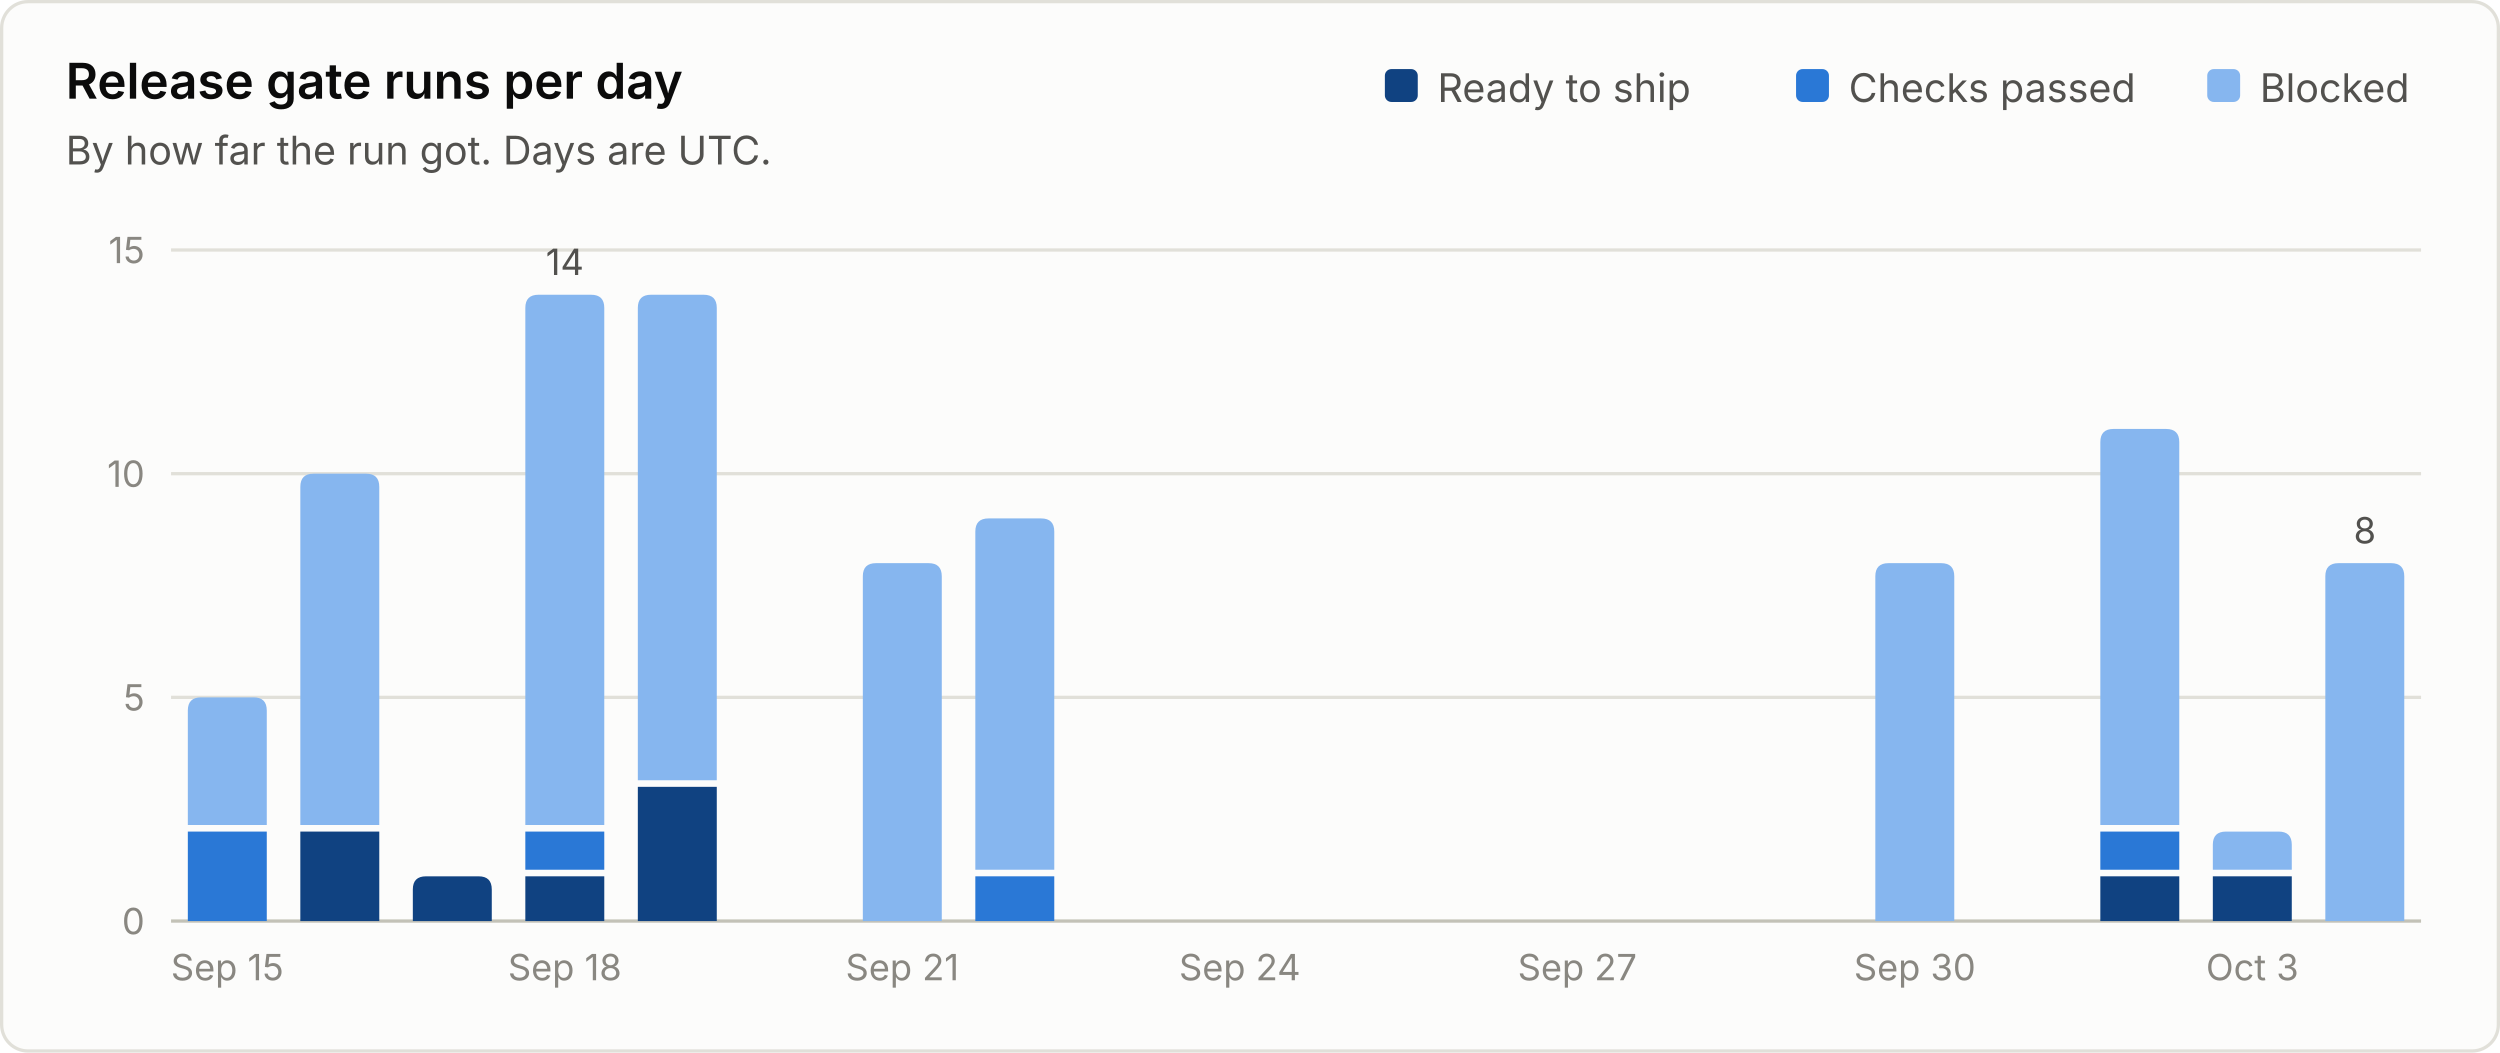
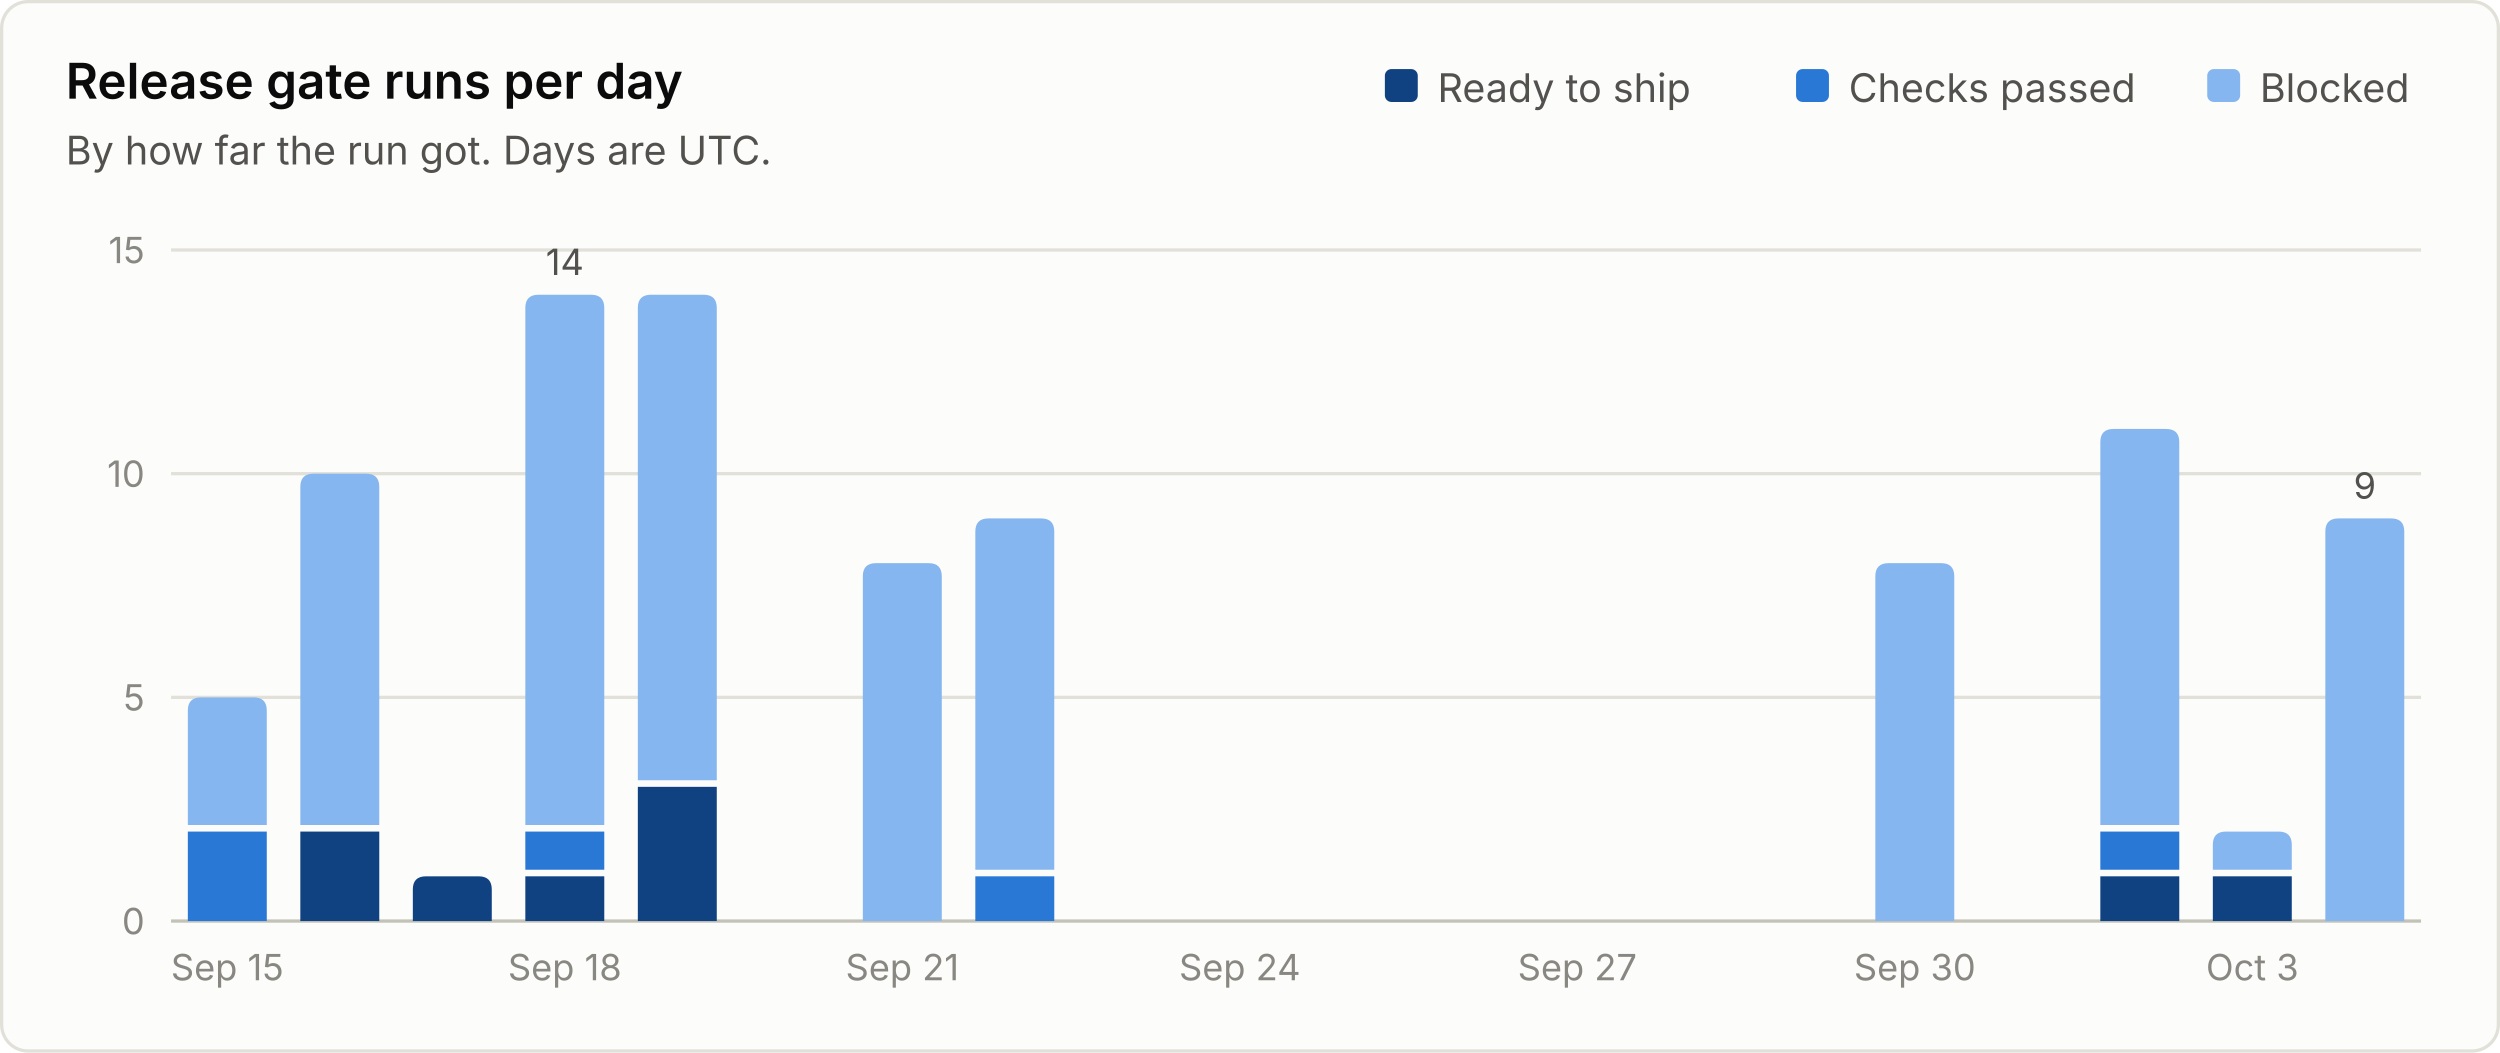
<svg xmlns="http://www.w3.org/2000/svg" viewBox="0 0 760 320" width="760" height="320" role="img" font-family="system-ui, -apple-system, 'Segoe UI', sans-serif">
  <rect x="0.5" y="0.5" width="759" height="319" rx="8" fill="#fcfcfb" stroke="#e1e0d9" />
  <text x="20.0" y="30.0" fill="#0b0b0b" font-size="15" font-weight="600" text-anchor="start">Release gate runs per day</text>
  <text x="20.0" y="50.0" fill="#52514e" font-size="12" font-weight="400" text-anchor="start">By how far the run got. Days are UTC.</text>
  <line x1="52" y1="280.0" x2="736" y2="280.0" stroke="#c3c2b7" stroke-width="1" />
  <text x="44.0" y="284.0" fill="#898781" font-size="11" font-weight="400" text-anchor="end">0</text>
  <line x1="52" y1="212.0" x2="736" y2="212.0" stroke="#e1e0d9" stroke-width="1" />
  <text x="44.0" y="216.0" fill="#898781" font-size="11" font-weight="400" text-anchor="end">5</text>
  <line x1="52" y1="144.0" x2="736" y2="144.0" stroke="#e1e0d9" stroke-width="1" />
  <text x="44.0" y="148.0" fill="#898781" font-size="11" font-weight="400" text-anchor="end">10</text>
  <line x1="52" y1="76.0" x2="736" y2="76.0" stroke="#e1e0d9" stroke-width="1" />
  <text x="44.0" y="80.0" fill="#898781" font-size="11" font-weight="400" text-anchor="end">15</text>
  <text x="687.0" y="31.0" fill="#52514e" font-size="12" font-weight="400" text-anchor="start">Blocked</text>
  <rect x="671.0" y="21" width="10" height="10" rx="2" fill="#86b6ef" />
  <text x="562.0" y="31.0" fill="#52514e" font-size="12" font-weight="400" text-anchor="start">Checks passed</text>
  <rect x="546.0" y="21" width="10" height="10" rx="2" fill="#2a78d6" />
  <text x="437.0" y="31.0" fill="#52514e" font-size="12" font-weight="400" text-anchor="start">Ready to ship</text>
  <rect x="421.0" y="21" width="10" height="10" rx="2" fill="#104281" />
  <path d="M57.1 280.0 V252.8 Q57.1 252.8 57.1 252.8 H81.1 Q81.1 252.8 81.1 252.8 V280.0 Z" fill="#2a78d6" />
  <path d="M57.1 250.8 V216.0 Q57.1 212.0 61.1 212.0 H77.1 Q81.1 212.0 81.1 216.0 V250.8 Z" fill="#86b6ef" />
  <text x="69.1" y="298.0" fill="#898781" font-size="11" font-weight="400" text-anchor="middle">Sep 15</text>
  <path d="M91.3 280.0 V252.8 Q91.3 252.8 91.3 252.8 H115.3 Q115.3 252.8 115.3 252.8 V280.0 Z" fill="#104281" />
  <path d="M91.3 250.8 V148.0 Q91.3 144.0 95.3 144.0 H111.3 Q115.3 144.0 115.3 148.0 V250.8 Z" fill="#86b6ef" />
  <path d="M125.5 280.0 V270.4 Q125.5 266.4 129.5 266.4 H145.5 Q149.5 266.4 149.5 270.4 V280.0 Z" fill="#104281" />
  <path d="M159.7 280.0 V266.4 Q159.7 266.4 159.7 266.4 H183.7 Q183.7 266.4 183.7 266.4 V280.0 Z" fill="#104281" />
  <path d="M159.7 264.4 V252.8 Q159.7 252.8 159.7 252.8 H183.7 Q183.7 252.8 183.7 252.8 V264.4 Z" fill="#2a78d6" />
  <path d="M159.7 250.8 V93.6 Q159.7 89.6 163.7 89.6 H179.7 Q183.7 89.6 183.7 93.6 V250.8 Z" fill="#86b6ef" />
  <text x="171.7" y="83.6" fill="#52514e" font-size="11" font-weight="400" text-anchor="middle">14</text>
  <text x="171.7" y="298.0" fill="#898781" font-size="11" font-weight="400" text-anchor="middle">Sep 18</text>
  <path d="M193.9 280.0 V239.2 Q193.9 239.2 193.9 239.2 H217.9 Q217.9 239.2 217.9 239.2 V280.0 Z" fill="#104281" />
  <path d="M193.9 237.2 V93.6 Q193.9 89.6 197.9 89.6 H213.9 Q217.9 89.6 217.9 93.6 V237.2 Z" fill="#86b6ef" />
  <path d="M262.3 280.0 V175.2 Q262.3 171.2 266.3 171.2 H282.3 Q286.3 171.2 286.3 175.2 V280.0 Z" fill="#86b6ef" />
  <text x="274.3" y="298.0" fill="#898781" font-size="11" font-weight="400" text-anchor="middle">Sep 21</text>
  <path d="M296.5 280.0 V266.4 Q296.5 266.4 296.5 266.4 H320.5 Q320.5 266.4 320.5 266.4 V280.0 Z" fill="#2a78d6" />
  <path d="M296.5 264.4 V161.6 Q296.5 157.6 300.5 157.6 H316.5 Q320.5 157.6 320.5 161.6 V264.4 Z" fill="#86b6ef" />
  <text x="376.9" y="298.0" fill="#898781" font-size="11" font-weight="400" text-anchor="middle">Sep 24</text>
  <text x="479.5" y="298.0" fill="#898781" font-size="11" font-weight="400" text-anchor="middle">Sep 27</text>
  <path d="M570.1 280.0 V175.2 Q570.1 171.2 574.1 171.2 H590.1 Q594.1 171.2 594.1 175.2 V280.0 Z" fill="#86b6ef" />
  <text x="582.1" y="298.0" fill="#898781" font-size="11" font-weight="400" text-anchor="middle">Sep 30</text>
  <path d="M638.5 280.0 V266.4 Q638.5 266.4 638.5 266.4 H662.5 Q662.5 266.4 662.5 266.4 V280.0 Z" fill="#104281" />
  <path d="M638.5 264.4 V252.8 Q638.5 252.8 638.5 252.8 H662.5 Q662.5 252.8 662.5 252.8 V264.4 Z" fill="#2a78d6" />
  <path d="M638.5 250.8 V134.4 Q638.5 130.4 642.5 130.4 H658.5 Q662.5 130.4 662.5 134.4 V250.8 Z" fill="#86b6ef" />
  <path d="M672.7 280.0 V266.4 Q672.7 266.4 672.7 266.4 H696.7 Q696.7 266.4 696.7 266.4 V280.0 Z" fill="#104281" />
  <path d="M672.7 264.4 V256.8 Q672.7 252.8 676.7 252.8 H692.7 Q696.7 252.8 696.7 256.8 V264.4 Z" fill="#86b6ef" />
  <text x="684.7" y="298.0" fill="#898781" font-size="11" font-weight="400" text-anchor="middle">Oct 3</text>
-   <path d="M706.9 280.0 V175.2 Q706.9 171.2 710.9 171.2 H726.9 Q730.9 171.2 730.9 175.2 V280.0 Z" fill="#86b6ef" />
-   <text x="718.9" y="165.2" fill="#52514e" font-size="11" font-weight="400" text-anchor="middle">8</text>
+   <path d="M706.9 280.0 V161.6 Q706.9 157.6 710.9 157.6 H726.9 Q730.9 157.6 730.9 161.6 V280.0 Z" fill="#86b6ef" />
+   <text x="718.9" y="151.6" fill="#52514e" font-size="11" font-weight="400" text-anchor="middle">9</text>
</svg>
